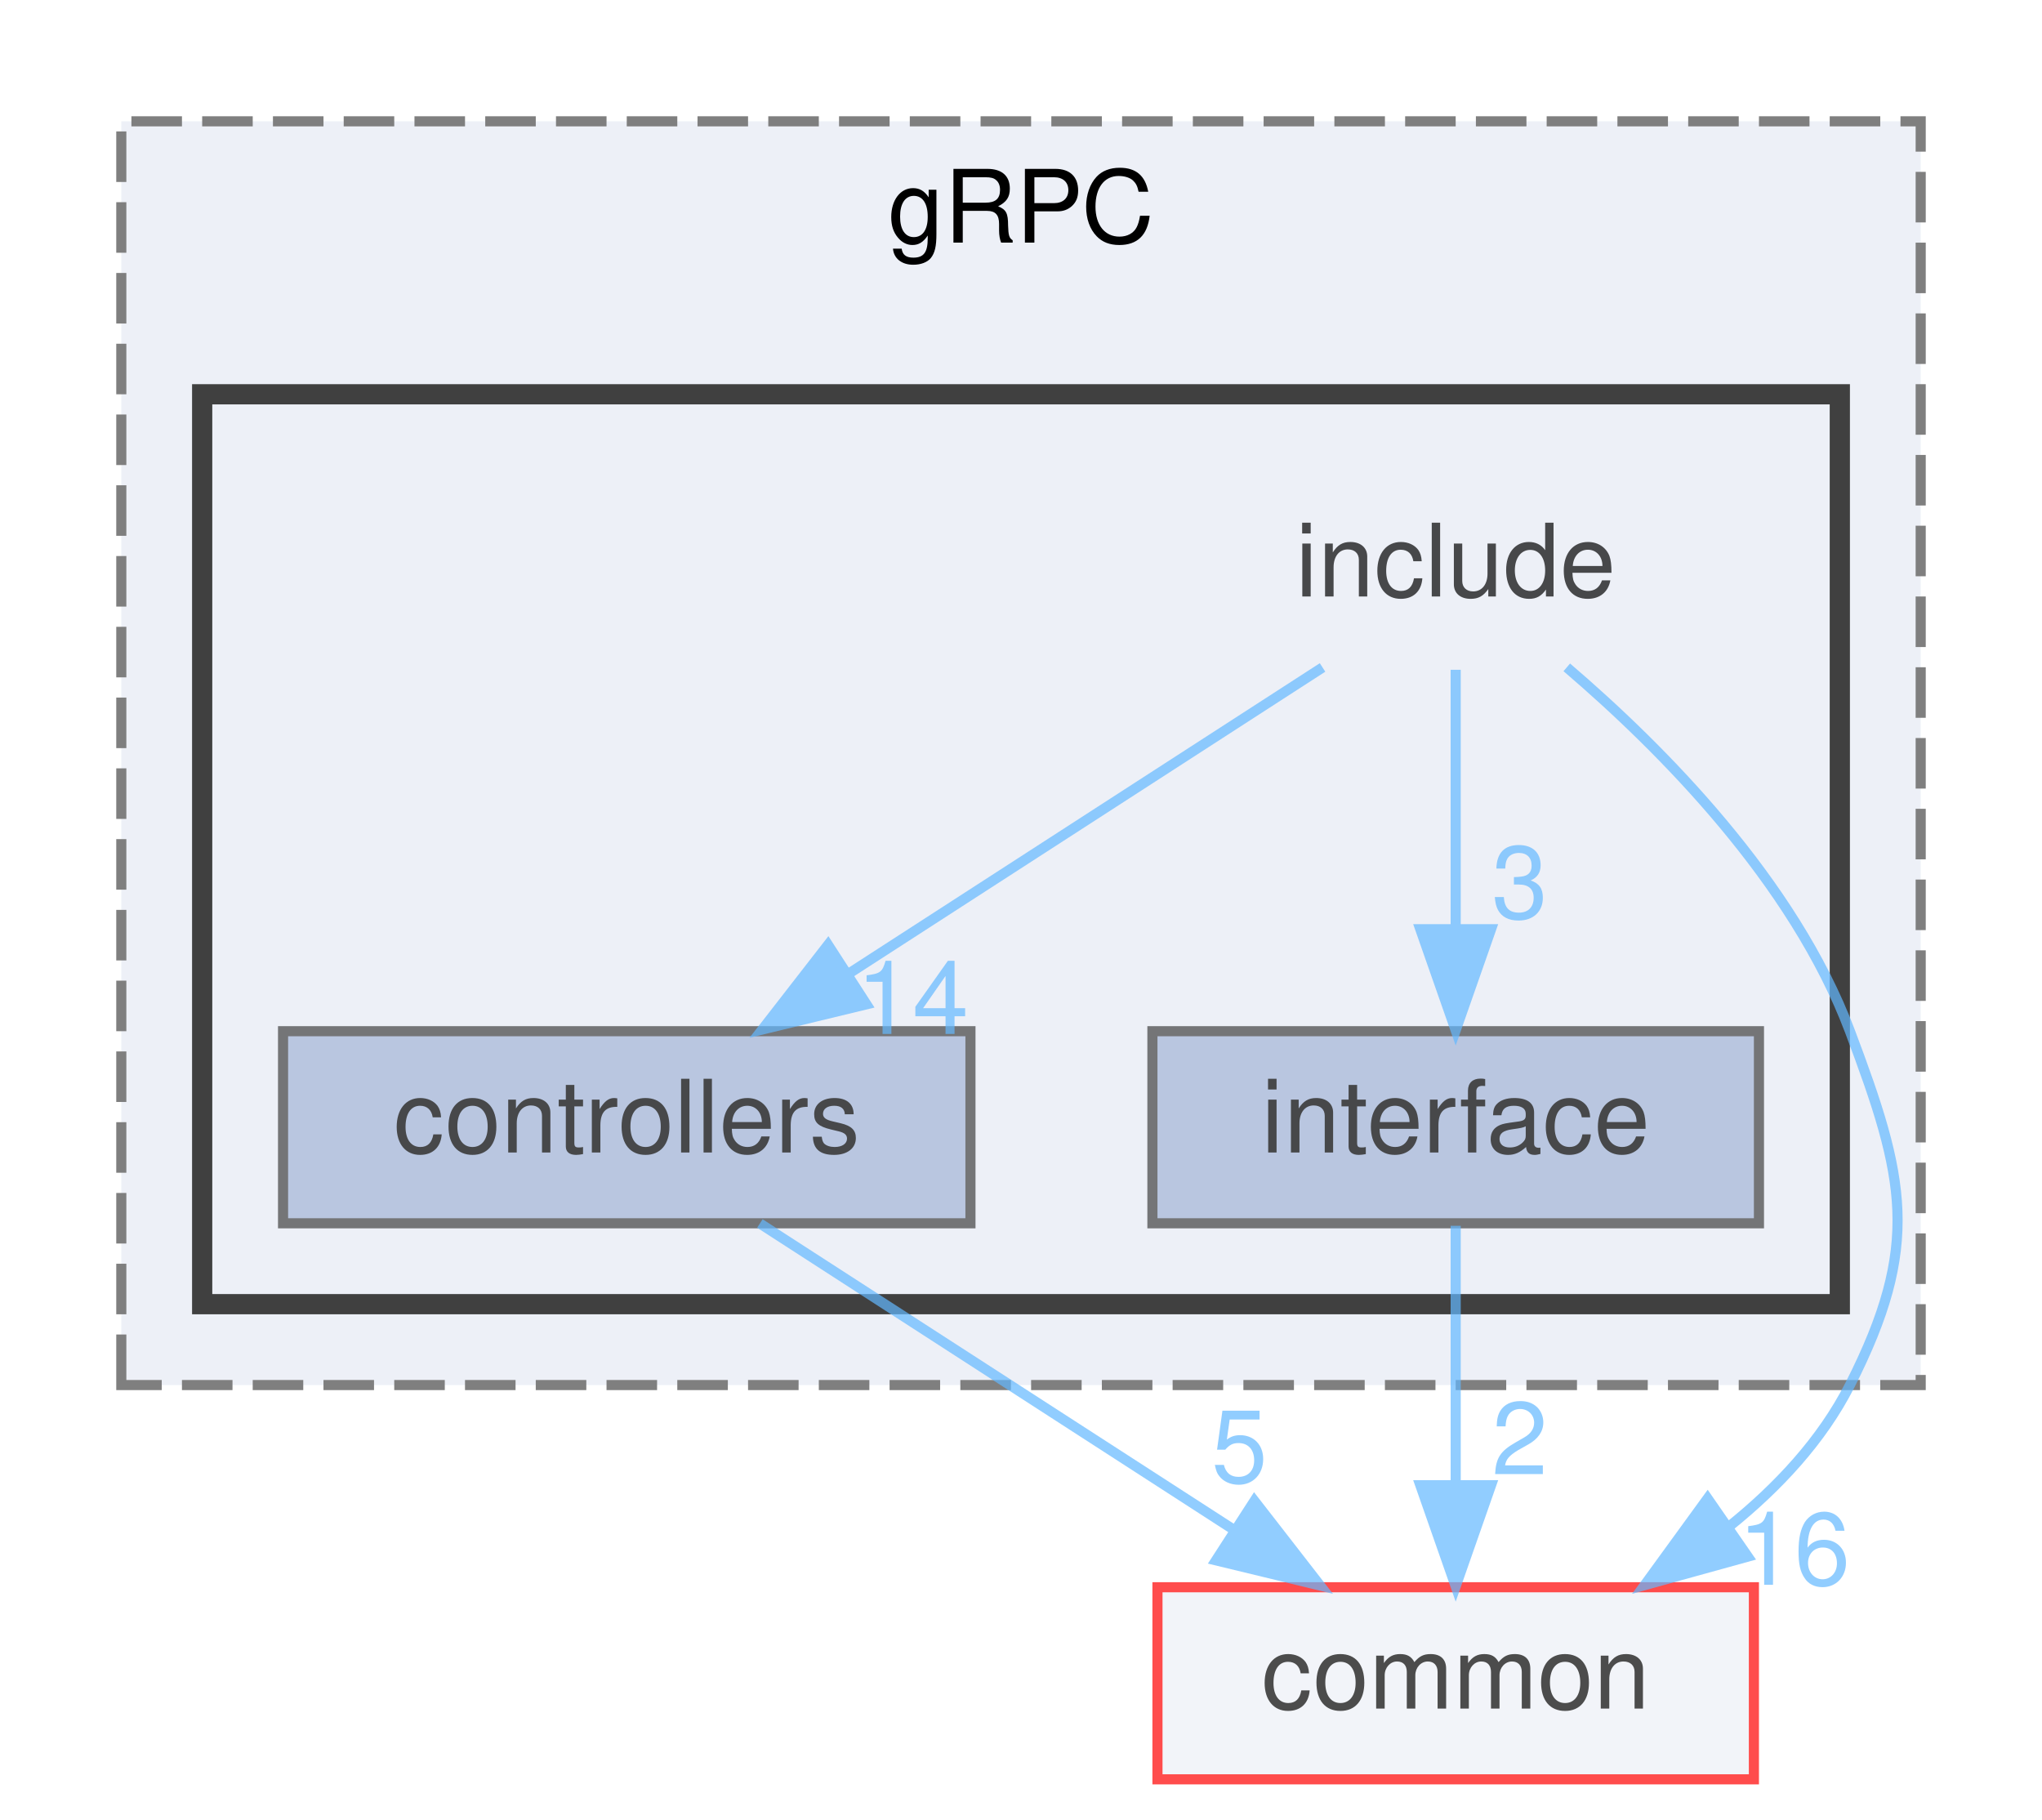
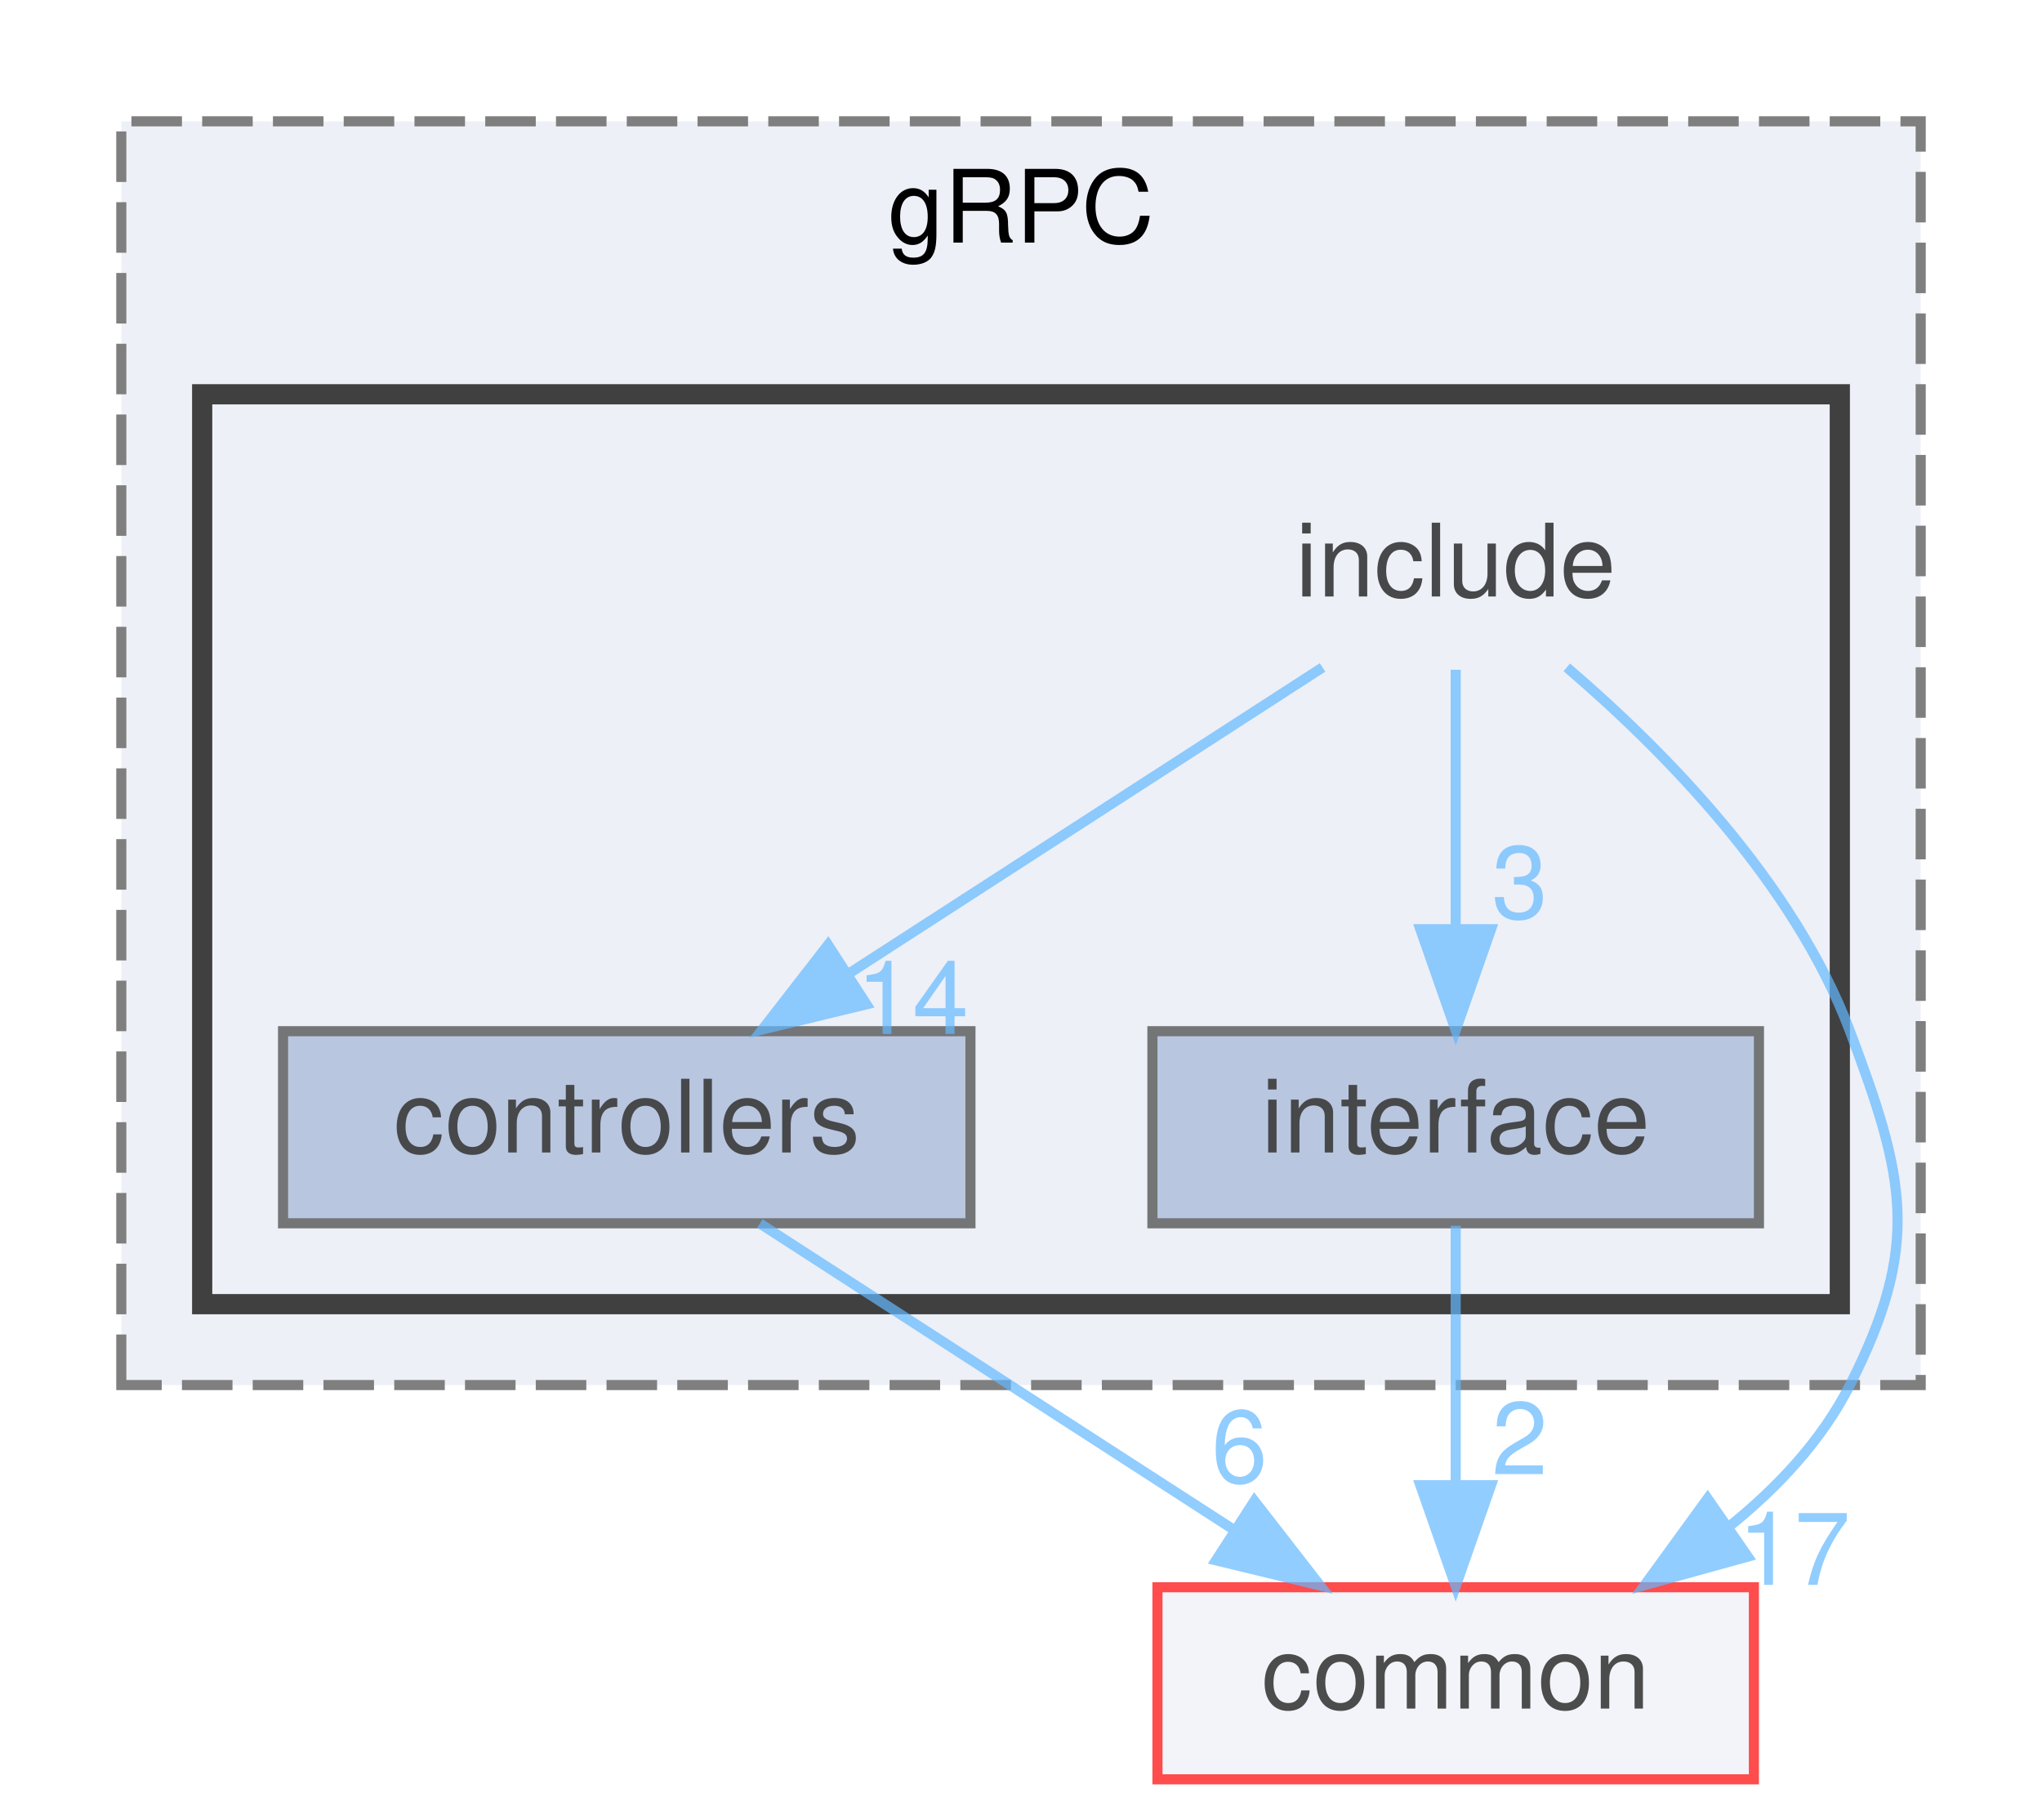
<svg xmlns="http://www.w3.org/2000/svg" xmlns:xlink="http://www.w3.org/1999/xlink" width="202pt" height="180pt" viewBox="0.00 0.00 202.00 180.00">
  <svg id="main" version="1.1" xml:space="preserve">
    <style type="text/css">
.node, .edge {opacity: 0.7;}
.node.selected, .edge.selected {opacity: 1;}
.edge:hover path { stroke: red; }
.edge:hover polygon { stroke: red; fill: red; }
</style>
    <svg id="graph" class="graph">
      <g id="graph0" class="graph" transform="scale(1 1) rotate(0) translate(4 176)">
        <g id="clust1" class="cluster">
          <g id="a_clust1">
            <a xlink:href="dir_4d575b2314895a9897e217c911f77677.html" target="_top" xlink:title="gRPC">
              <polygon fill="#edf0f7" stroke="#7f7f7f" stroke-dasharray="5,2" points="8,-39 8,-164 186,-164 186,-39 8,-39" />
              <text text-anchor="middle" x="97" y="-152" font-family="Helvetica,sans-Serif" font-size="10.00">gRPC</text>
            </a>
          </g>
        </g>
        <g id="clust2" class="cluster">
          <g id="a_clust2">
            <a xlink:href="dir_456f7cb32f9a8ed997a9bd57dae946e2.html" target="_top">
              <polygon fill="#edf0f7" stroke="#404040" stroke-width="2" points="16,-47 16,-137 178,-137 178,-47 16,-47" />
            </a>
          </g>
        </g>
        <g id="node1" class="node">
          <text text-anchor="middle" x="140" y="-117" font-family="Helvetica,sans-Serif" font-size="10.00">include</text>
        </g>
        <g id="node2" class="node">
          <g id="a_node2">
            <a xlink:href="dir_519836f31fc59570ec243b9114264c7a.html" target="_top" xlink:title="controllers">
              <polygon fill="#a2b4d6" stroke="#404040" points="92,-74 24,-74 24,-55 92,-55 92,-74" />
              <text text-anchor="middle" x="58" y="-62" font-family="Helvetica,sans-Serif" font-size="10.00">controllers</text>
            </a>
          </g>
        </g>
        <g id="edge1" class="edge">
          <g id="a_edge1">
            <a xlink:href="dir_000007_000002.html" target="_top">
              <path fill="none" stroke="#63b8ff" d="M126.83,-109.98C114.23,-101.84 95,-89.41 80.06,-79.76" />
              <polygon fill="#63b8ff" stroke="#63b8ff" points="81.71,-76.66 71.41,-74.17 77.91,-82.54 81.71,-76.66" />
            </a>
          </g>
          <g id="a_edge1-headlabel">
            <a xlink:href="dir_000007_000002.html" target="_top" xlink:title="14">
              <text text-anchor="middle" x="86.27" y="-73.73" font-family="Helvetica,sans-Serif" font-size="10.00" fill="#63b8ff">14</text>
            </a>
          </g>
        </g>
        <g id="node3" class="node">
          <g id="a_node3">
            <a xlink:href="dir_b30cdd110ff3b21e3f12ebbadb6f4032.html" target="_top" xlink:title="interface">
              <polygon fill="#a2b4d6" stroke="#404040" points="170,-74 110,-74 110,-55 170,-55 170,-74" />
              <text text-anchor="middle" x="140" y="-62" font-family="Helvetica,sans-Serif" font-size="10.00">interface</text>
            </a>
          </g>
        </g>
        <g id="edge2" class="edge">
          <g id="a_edge2">
            <a xlink:href="dir_000007_000009.html" target="_top">
              <path fill="none" stroke="#63b8ff" d="M140,-109.75C140,-102.8 140,-92.85 140,-84.13" />
              <polygon fill="#63b8ff" stroke="#63b8ff" points="143.5,-84.09 140,-74.09 136.5,-84.09 143.5,-84.09" />
            </a>
          </g>
          <g id="a_edge2-headlabel">
            <a xlink:href="dir_000007_000009.html" target="_top" xlink:title="3">
              <text text-anchor="middle" x="146.34" y="-85.18" font-family="Helvetica,sans-Serif" font-size="10.00" fill="#63b8ff">3</text>
            </a>
          </g>
        </g>
        <g id="node4" class="node">
          <g id="a_node4">
            <a xlink:href="dir_bdd9a5d540de89e9fe90efdfc6973a4f.html" target="_top" xlink:title="common">
              <polygon fill="#edf0f7" stroke="red" points="169.5,-19 110.5,-19 110.5,0 169.5,0 169.5,-19" />
              <text text-anchor="middle" x="140" y="-7" font-family="Helvetica,sans-Serif" font-size="10.00">common</text>
            </a>
          </g>
        </g>
        <g id="edge3" class="edge">
          <g id="a_edge3">
            <a xlink:href="dir_000007_000000.html" target="_top">
              <path fill="none" stroke="#63b8ff" d="M150.99,-109.99C160.45,-101.9 173.43,-88.81 179,-74 184.48,-59.44 186.04,-52.87 179,-39 176.23,-33.54 171.86,-28.87 167.04,-25" />
              <polygon fill="#63b8ff" stroke="#63b8ff" points="168.9,-22.03 158.69,-19.21 164.92,-27.78 168.9,-22.03" />
            </a>
          </g>
          <g id="a_edge3-headlabel">
-             <a xlink:href="dir_000007_000000.html" target="_top" xlink:title="16">
-               <text text-anchor="middle" x="173.48" y="-19.24" font-family="Helvetica,sans-Serif" font-size="10.00" fill="#63b8ff">16</text>
+             <a xlink:href="dir_000007_000000.html" target="_top" xlink:title="17">
+               <text text-anchor="middle" x="173.48" y="-19.24" font-family="Helvetica,sans-Serif" font-size="10.00" fill="#63b8ff">17</text>
            </a>
          </g>
        </g>
        <g id="edge4" class="edge">
          <g id="a_edge4">
            <a xlink:href="dir_000002_000000.html" target="_top">
              <path fill="none" stroke="#63b8ff" d="M71.17,-54.98C83.77,-46.84 103,-34.41 117.94,-24.76" />
              <polygon fill="#63b8ff" stroke="#63b8ff" points="120.09,-27.54 126.59,-19.17 116.29,-21.66 120.09,-27.54" />
            </a>
          </g>
          <g id="a_edge4-headlabel">
-             <a xlink:href="dir_000002_000000.html" target="_top" xlink:title="5">
-               <text text-anchor="middle" x="118.61" y="-29.37" font-family="Helvetica,sans-Serif" font-size="10.00" fill="#63b8ff">5</text>
+             <a xlink:href="dir_000002_000000.html" target="_top" xlink:title="6">
+               <text text-anchor="middle" x="118.61" y="-29.37" font-family="Helvetica,sans-Serif" font-size="10.00" fill="#63b8ff">6</text>
            </a>
          </g>
        </g>
        <g id="edge5" class="edge">
          <g id="a_edge5">
            <a xlink:href="dir_000009_000000.html" target="_top">
              <path fill="none" stroke="#63b8ff" d="M140,-54.75C140,-47.8 140,-37.85 140,-29.13" />
              <polygon fill="#63b8ff" stroke="#63b8ff" points="143.5,-29.09 140,-19.09 136.5,-29.09 143.5,-29.09" />
            </a>
          </g>
          <g id="a_edge5-headlabel">
            <a xlink:href="dir_000009_000000.html" target="_top" xlink:title="2">
              <text text-anchor="middle" x="146.34" y="-30.18" font-family="Helvetica,sans-Serif" font-size="10.00" fill="#63b8ff">2</text>
            </a>
          </g>
        </g>
      </g>
    </svg>
  </svg>
  <style type="text/css">

[data-mouse-over-selected='false'] { opacity: 0.7; }
[data-mouse-over-selected='true']  { opacity: 1.0; }

</style>
</svg>
